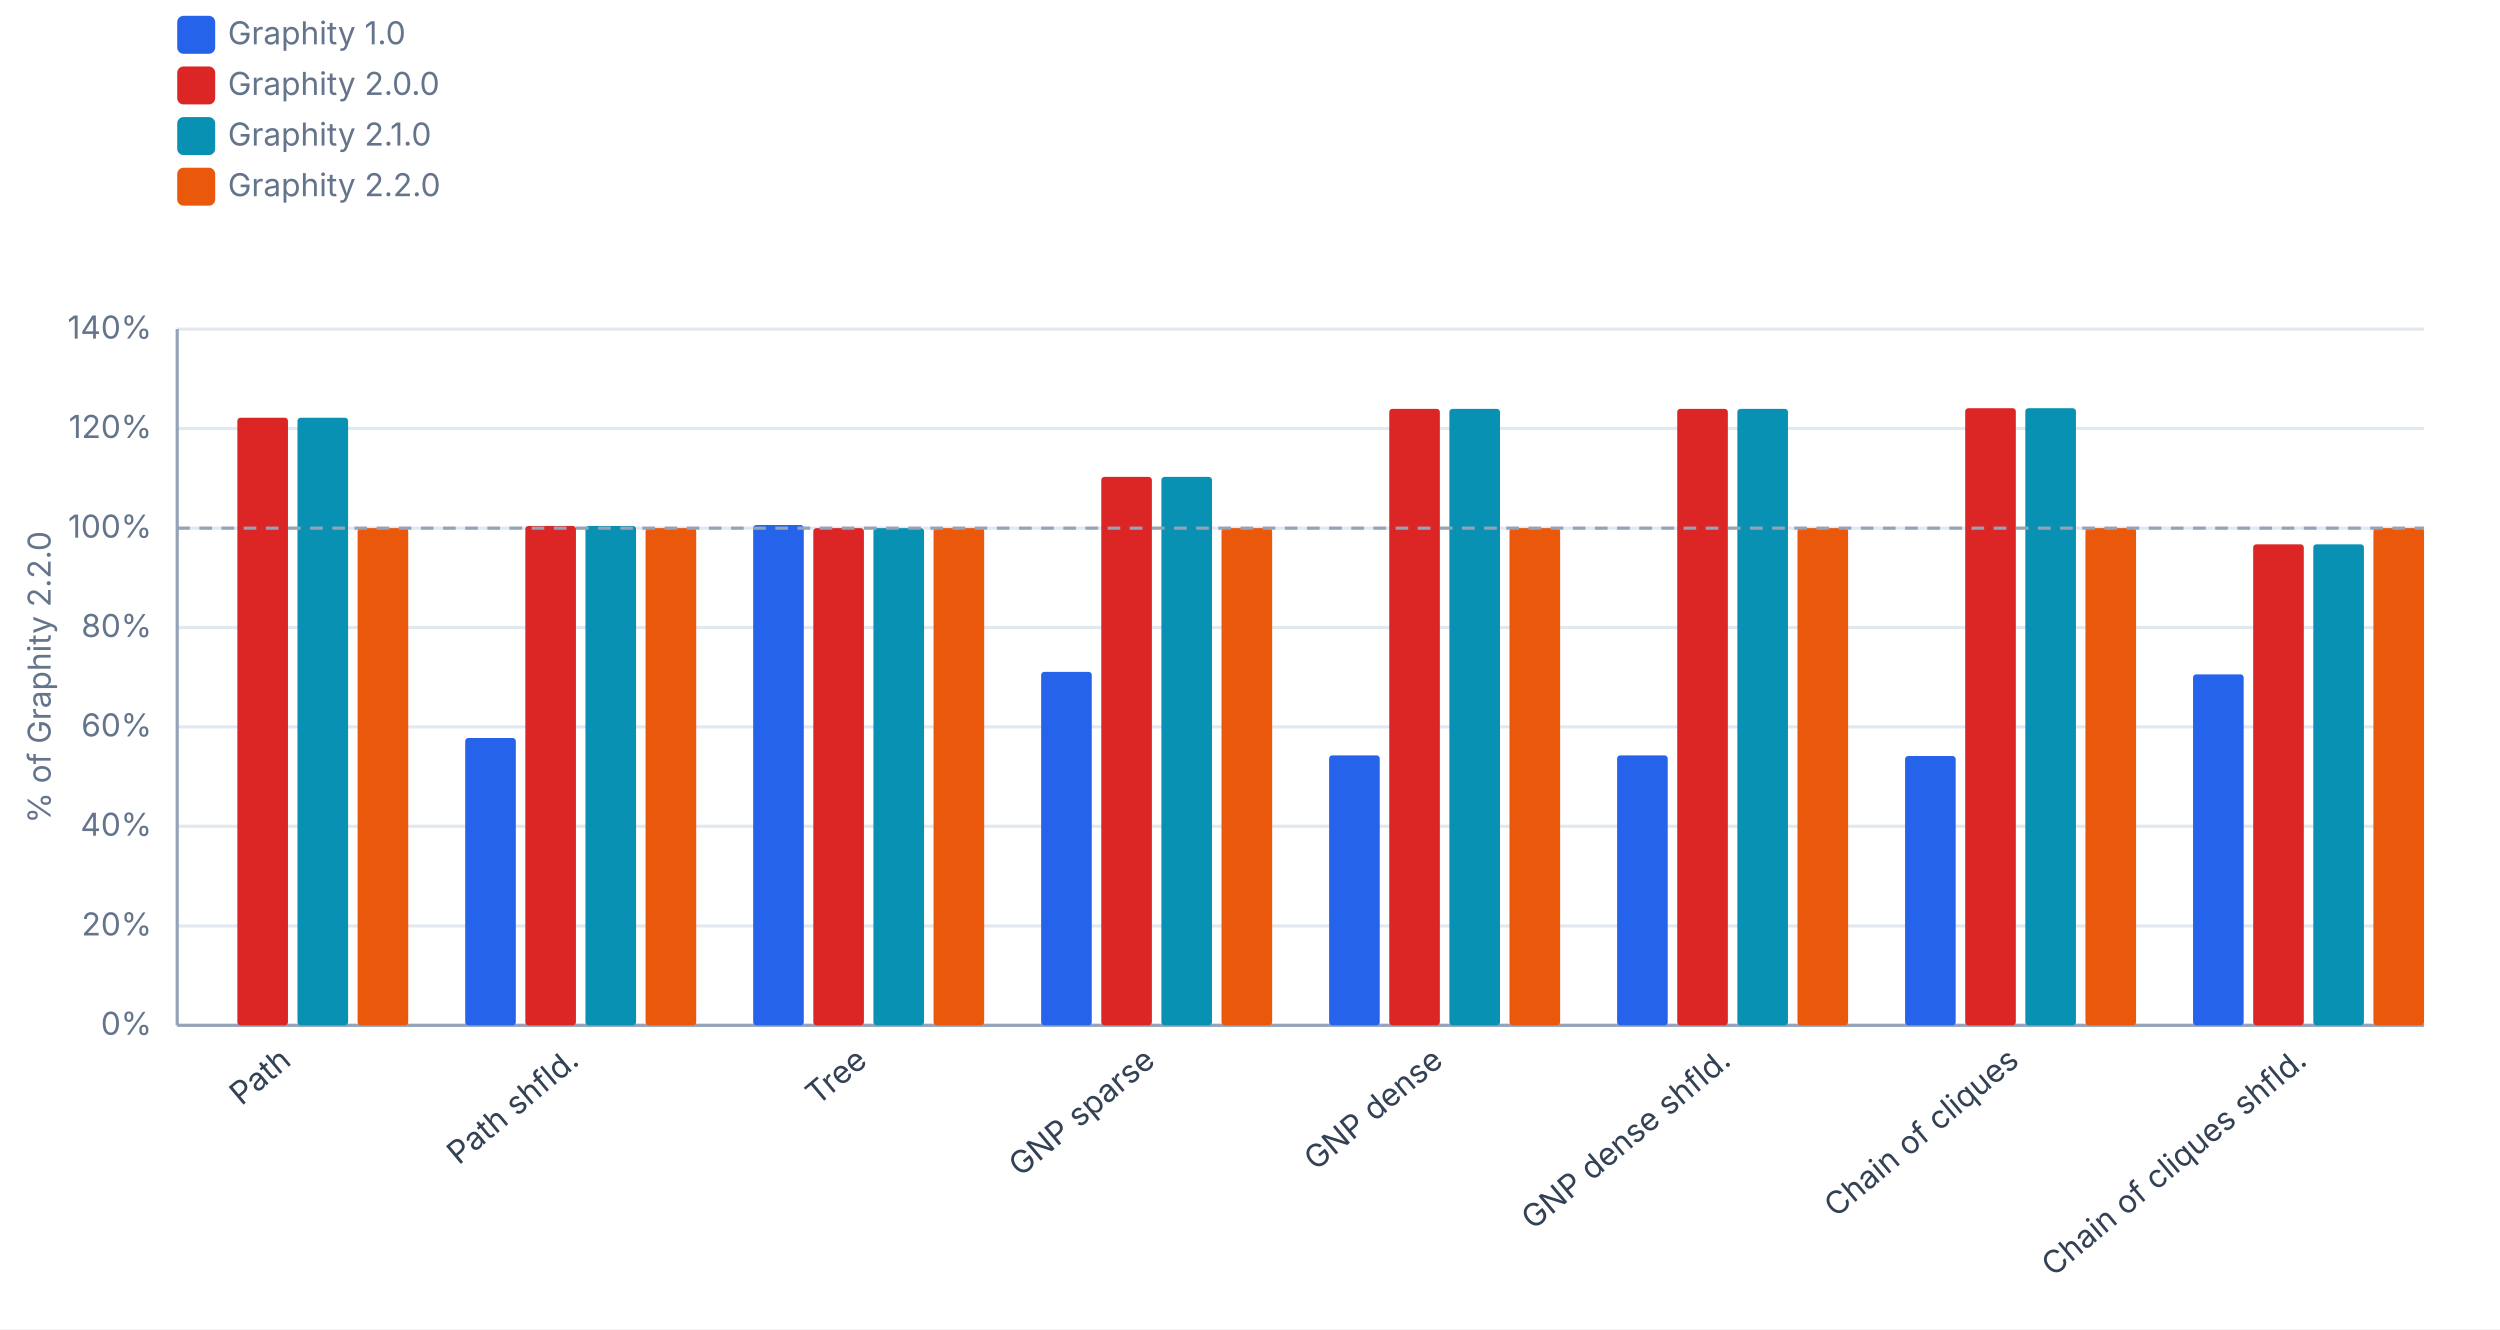
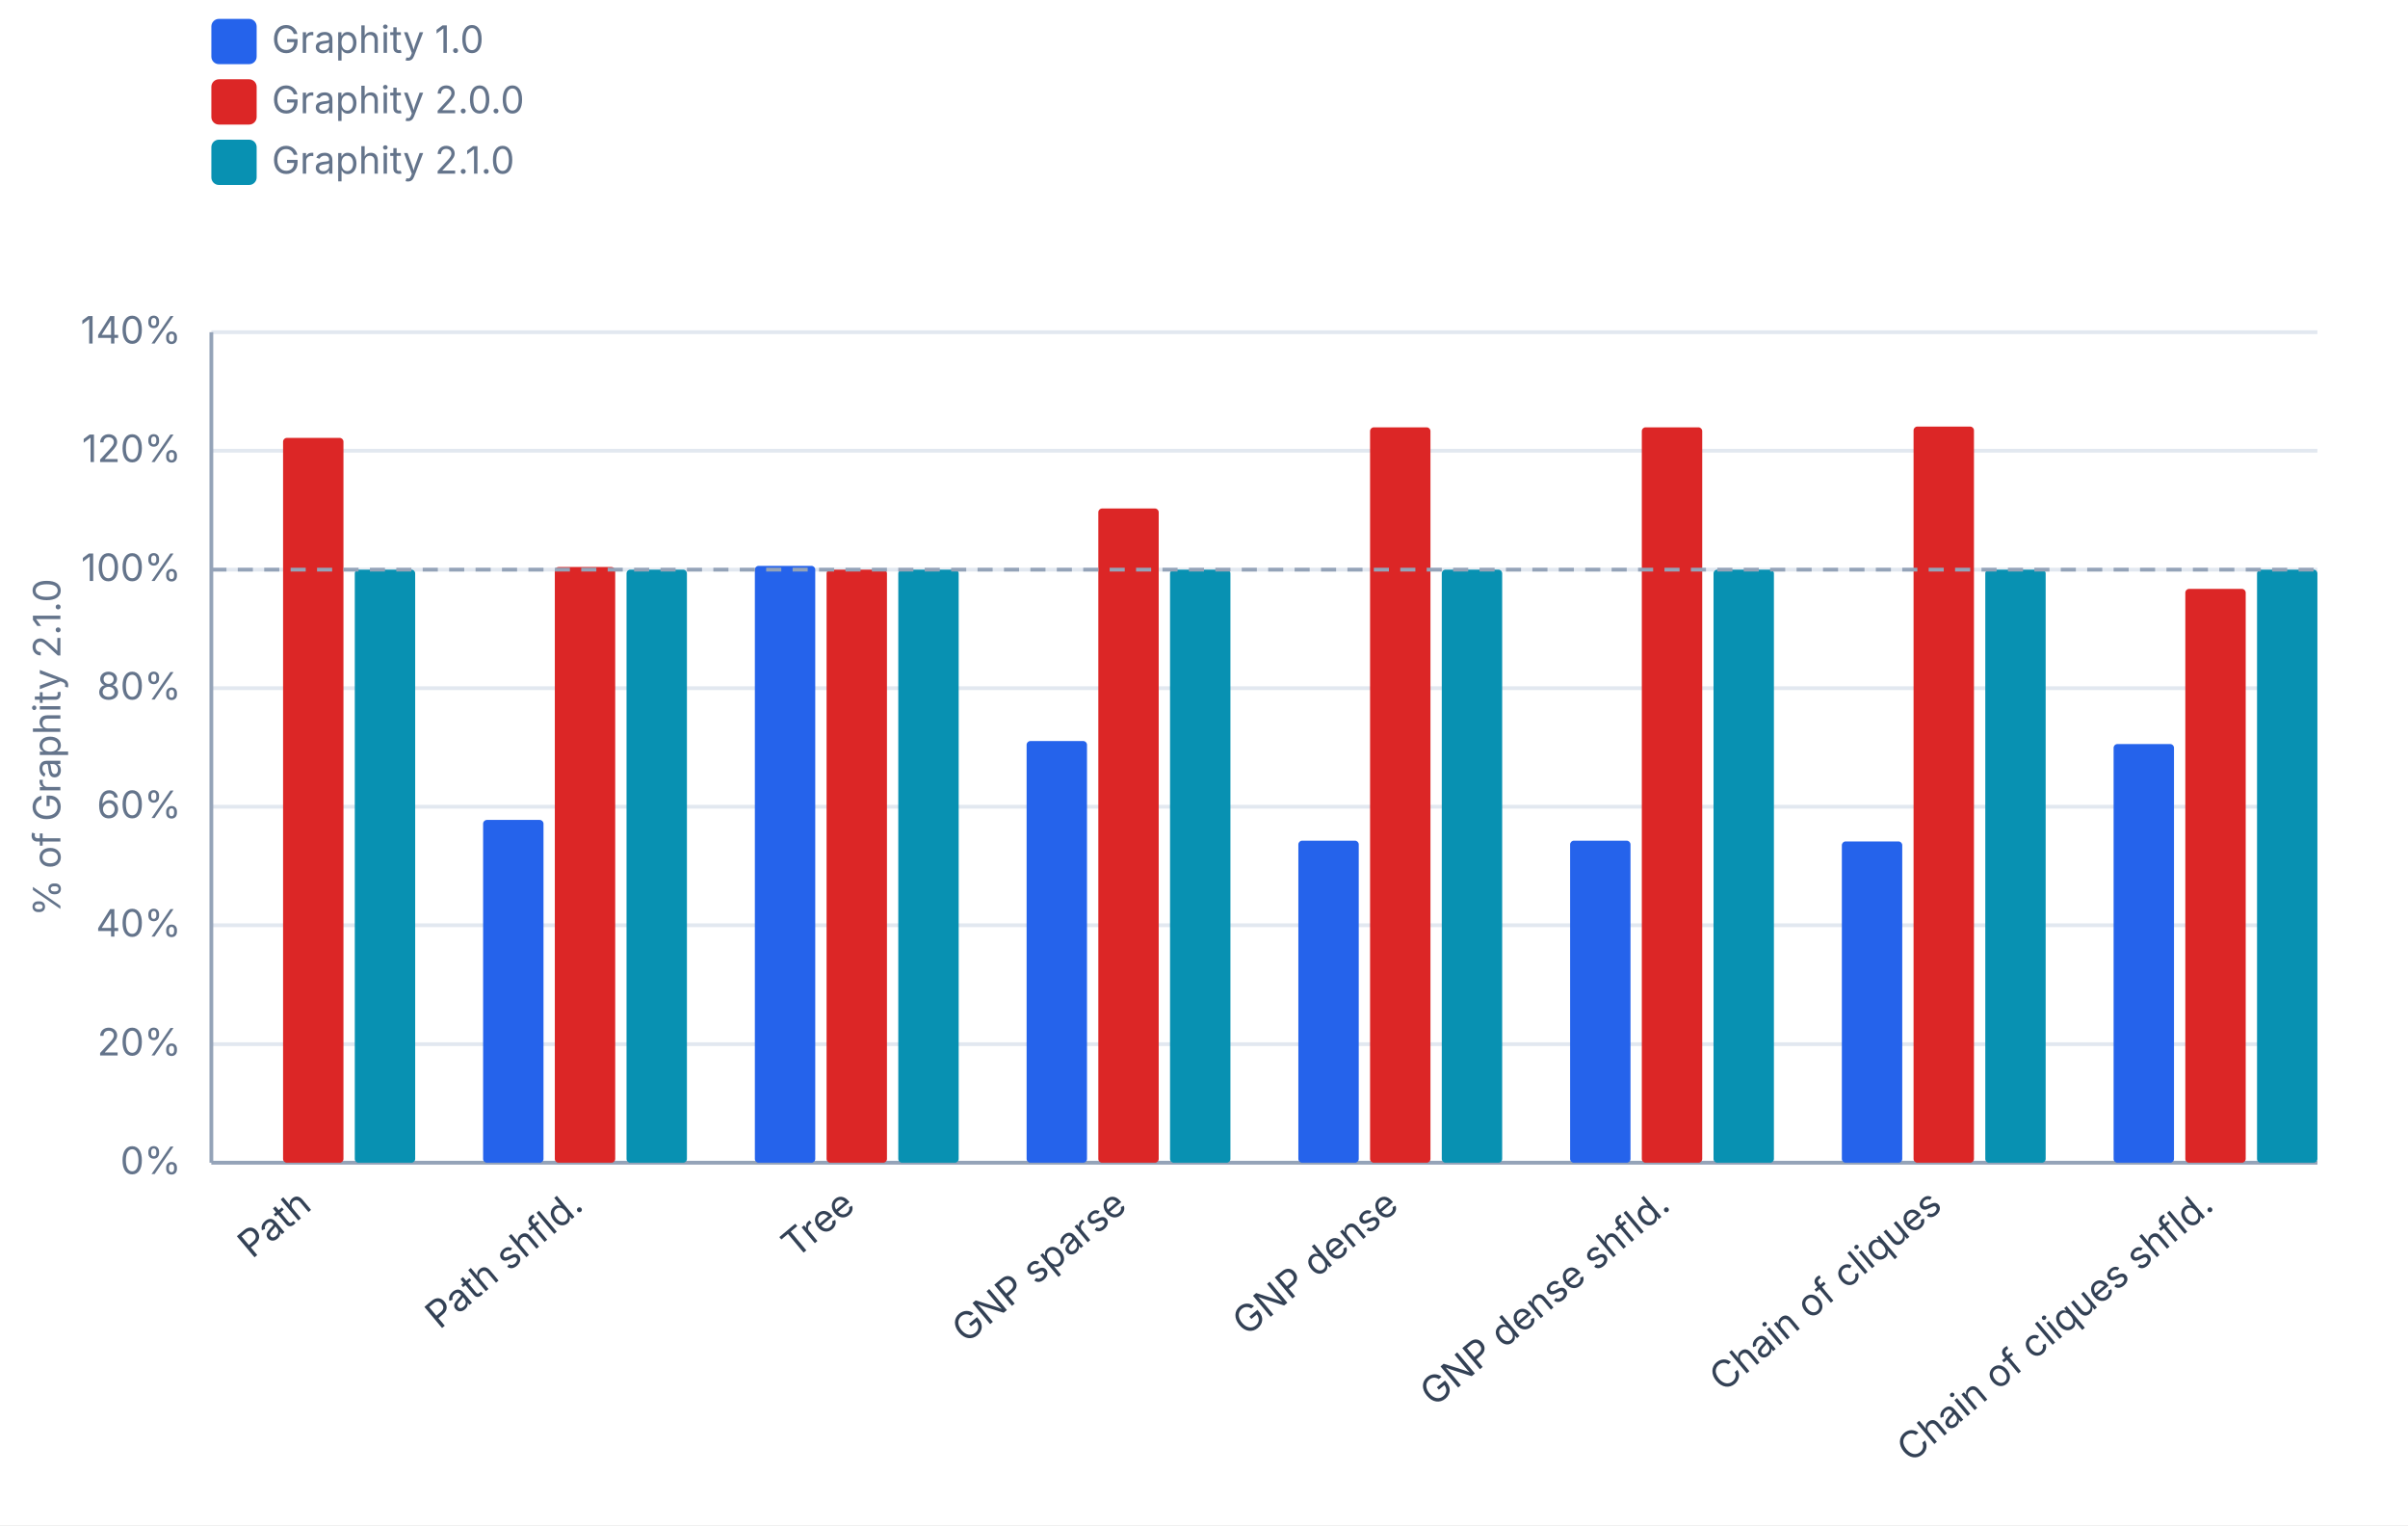
- <svg xmlns="http://www.w3.org/2000/svg" width="790" height="420" viewBox="0 0 790 420" role="img">
+ <svg xmlns="http://www.w3.org/2000/svg" width="638" height="404" viewBox="0 0 638 404" role="img">
  <style>text{font-family:ui-sans-serif,system-ui,-apple-system,Segoe UI,sans-serif;font-size:11px;fill:#334155}.axis{stroke:#94a3b8;stroke-width:1;fill:none}.grid{stroke:#e2e8f0;stroke-width:1}.ylabel{fill:#64748b;font-size:10px}.tick{fill:#64748b;font-size:10px}.xlabel{font-size:10px}</style>
-   <rect x="0" y="0" width="790" height="420" fill="#ffffff" />
+   <rect x="0" y="0" width="638" height="404" fill="#ffffff" />
  <rect x="56" y="5" width="12" height="12" rx="2" fill="#2563eb" />
  <text x="72" y="14" class="tick">Graphity 1.0</text>
  <rect x="56" y="21" width="12" height="12" rx="2" fill="#dc2626" />
  <text x="72" y="30" class="tick">Graphity 2.0.0</text>
  <rect x="56" y="37" width="12" height="12" rx="2" fill="#0891b2" />
  <text x="72" y="46" class="tick">Graphity 2.1.0</text>
-   <rect x="56" y="53" width="12" height="12" rx="2" fill="#ea580c" />
-   <text x="72" y="62" class="tick">Graphity 2.2.0</text>
-   <line class="grid" x1="56" y1="324.0" x2="766" y2="324.0" />
-   <text class="tick" x="48" y="327.0" text-anchor="end">0%</text>
-   <line class="grid" x1="56" y1="292.6" x2="766" y2="292.6" />
-   <text class="tick" x="48" y="295.6" text-anchor="end">20%</text>
-   <line class="grid" x1="56" y1="261.1" x2="766" y2="261.1" />
-   <text class="tick" x="48" y="264.1" text-anchor="end">40%</text>
-   <line class="grid" x1="56" y1="229.7" x2="766" y2="229.7" />
-   <text class="tick" x="48" y="232.7" text-anchor="end">60%</text>
-   <line class="grid" x1="56" y1="198.3" x2="766" y2="198.3" />
-   <text class="tick" x="48" y="201.3" text-anchor="end">80%</text>
-   <line class="grid" x1="56" y1="166.9" x2="766" y2="166.9" />
-   <text class="tick" x="48" y="169.9" text-anchor="end">100%</text>
-   <line class="grid" x1="56" y1="135.4" x2="766" y2="135.4" />
-   <text class="tick" x="48" y="138.4" text-anchor="end">120%</text>
-   <line class="grid" x1="56" y1="104.0" x2="766" y2="104.0" />
-   <text class="tick" x="48" y="107.0" text-anchor="end">140%</text>
-   <line class="axis" x1="56" y1="104" x2="56" y2="324" />
-   <line class="axis" x1="56" y1="324" x2="766" y2="324" />
-   <text class="ylabel" x="16" y="214.0" text-anchor="middle" transform="rotate(-90 16 214.0)">% of Graphity 2.2.0</text>
-   <text class="xlabel" x="92.5" y="336.0" text-anchor="end" transform="rotate(-40 92.5 336.0)">Path</text>
-   <rect x="75.0" y="132.0" width="16" height="192.0" fill="#dc2626" rx="1" />
-   <rect x="94.0" y="132.0" width="16" height="192.0" fill="#0891b2" rx="1" />
-   <rect x="113.0" y="166.9" width="16" height="157.1" fill="#ea580c" rx="1" />
-   <text class="xlabel" x="183.5" y="336.0" text-anchor="end" transform="rotate(-40 183.5 336.0)">Path shfld.</text>
-   <rect x="147.0" y="233.2" width="16" height="90.8" fill="#2563eb" rx="1" />
-   <rect x="166.0" y="166.2" width="16" height="157.8" fill="#dc2626" rx="1" />
-   <rect x="185.0" y="166.2" width="16" height="157.8" fill="#0891b2" rx="1" />
-   <rect x="204.0" y="166.9" width="16" height="157.1" fill="#ea580c" rx="1" />
-   <text class="xlabel" x="274.5" y="336.0" text-anchor="end" transform="rotate(-40 274.5 336.0)">Tree</text>
-   <rect x="238.0" y="165.9" width="16" height="158.1" fill="#2563eb" rx="1" />
-   <rect x="257.0" y="166.9" width="16" height="157.1" fill="#dc2626" rx="1" />
-   <rect x="276.0" y="166.9" width="16" height="157.1" fill="#0891b2" rx="1" />
-   <rect x="295.0" y="166.9" width="16" height="157.1" fill="#ea580c" rx="1" />
-   <text class="xlabel" x="365.5" y="336.0" text-anchor="end" transform="rotate(-40 365.5 336.0)">GNP sparse</text>
-   <rect x="329.0" y="212.3" width="16" height="111.7" fill="#2563eb" rx="1" />
-   <rect x="348.0" y="150.7" width="16" height="173.3" fill="#dc2626" rx="1" />
-   <rect x="367.0" y="150.7" width="16" height="173.3" fill="#0891b2" rx="1" />
-   <rect x="386.0" y="166.9" width="16" height="157.1" fill="#ea580c" rx="1" />
-   <text class="xlabel" x="456.5" y="336.0" text-anchor="end" transform="rotate(-40 456.5 336.0)">GNP dense</text>
-   <rect x="420.0" y="238.7" width="16" height="85.3" fill="#2563eb" rx="1" />
-   <rect x="439.0" y="129.2" width="16" height="194.8" fill="#dc2626" rx="1" />
-   <rect x="458.0" y="129.2" width="16" height="194.8" fill="#0891b2" rx="1" />
-   <rect x="477.0" y="166.9" width="16" height="157.1" fill="#ea580c" rx="1" />
-   <text class="xlabel" x="547.5" y="336.0" text-anchor="end" transform="rotate(-40 547.5 336.0)">GNP dense shfld.</text>
-   <rect x="511.0" y="238.7" width="16" height="85.3" fill="#2563eb" rx="1" />
-   <rect x="530.0" y="129.2" width="16" height="194.8" fill="#dc2626" rx="1" />
-   <rect x="549.0" y="129.2" width="16" height="194.8" fill="#0891b2" rx="1" />
-   <rect x="568.0" y="166.9" width="16" height="157.1" fill="#ea580c" rx="1" />
-   <text class="xlabel" x="638.5" y="336.0" text-anchor="end" transform="rotate(-40 638.5 336.0)">Chain of cliques</text>
-   <rect x="602.0" y="238.9" width="16" height="85.1" fill="#2563eb" rx="1" />
-   <rect x="621.0" y="129.0" width="16" height="195.0" fill="#dc2626" rx="1" />
-   <rect x="640.0" y="129.0" width="16" height="195.0" fill="#0891b2" rx="1" />
-   <rect x="659.0" y="166.9" width="16" height="157.1" fill="#ea580c" rx="1" />
-   <text class="xlabel" x="729.5" y="336.0" text-anchor="end" transform="rotate(-40 729.5 336.0)">Chain of cliques shfld.</text>
-   <rect x="693.0" y="213.1" width="16" height="110.9" fill="#2563eb" rx="1" />
-   <rect x="712.0" y="172.0" width="16" height="152.0" fill="#dc2626" rx="1" />
-   <rect x="731.0" y="172.0" width="16" height="152.0" fill="#0891b2" rx="1" />
-   <rect x="750.0" y="166.9" width="16" height="157.1" fill="#ea580c" rx="1" />
-   <line x1="56" y1="166.9" x2="766" y2="166.9" stroke="#94a3b8" stroke-width="1" stroke-dasharray="4 3" />
+   <line class="grid" x1="56" y1="308.0" x2="614" y2="308.0" />
+   <text class="tick" x="48" y="311.0" text-anchor="end">0%</text>
+   <line class="grid" x1="56" y1="276.6" x2="614" y2="276.6" />
+   <text class="tick" x="48" y="279.6" text-anchor="end">20%</text>
+   <line class="grid" x1="56" y1="245.1" x2="614" y2="245.1" />
+   <text class="tick" x="48" y="248.1" text-anchor="end">40%</text>
+   <line class="grid" x1="56" y1="213.7" x2="614" y2="213.7" />
+   <text class="tick" x="48" y="216.7" text-anchor="end">60%</text>
+   <line class="grid" x1="56" y1="182.3" x2="614" y2="182.3" />
+   <text class="tick" x="48" y="185.3" text-anchor="end">80%</text>
+   <line class="grid" x1="56" y1="150.9" x2="614" y2="150.9" />
+   <text class="tick" x="48" y="153.9" text-anchor="end">100%</text>
+   <line class="grid" x1="56" y1="119.4" x2="614" y2="119.4" />
+   <text class="tick" x="48" y="122.4" text-anchor="end">120%</text>
+   <line class="grid" x1="56" y1="88.0" x2="614" y2="88.0" />
+   <text class="tick" x="48" y="91.0" text-anchor="end">140%</text>
+   <line class="axis" x1="56" y1="88" x2="56" y2="308" />
+   <line class="axis" x1="56" y1="308" x2="614" y2="308" />
+   <text class="ylabel" x="16" y="198.0" text-anchor="middle" transform="rotate(-90 16 198.0)">% of Graphity 2.1.0</text>
+   <text class="xlabel" x="83.0" y="320.0" text-anchor="end" transform="rotate(-40 83.0 320.0)">Path</text>
+   <rect x="75.0" y="116.0" width="16" height="192.0" fill="#dc2626" rx="1" />
+   <rect x="94.0" y="150.9" width="16" height="157.1" fill="#0891b2" rx="1" />
+   <text class="xlabel" x="155.0" y="320.0" text-anchor="end" transform="rotate(-40 155.0 320.0)">Path shfld.</text>
+   <rect x="128.0" y="217.2" width="16" height="90.8" fill="#2563eb" rx="1" />
+   <rect x="147.0" y="150.2" width="16" height="157.8" fill="#dc2626" rx="1" />
+   <rect x="166.0" y="150.9" width="16" height="157.1" fill="#0891b2" rx="1" />
+   <text class="xlabel" x="227.0" y="320.0" text-anchor="end" transform="rotate(-40 227.0 320.0)">Tree</text>
+   <rect x="200.0" y="149.9" width="16" height="158.1" fill="#2563eb" rx="1" />
+   <rect x="219.0" y="150.9" width="16" height="157.1" fill="#dc2626" rx="1" />
+   <rect x="238.0" y="150.9" width="16" height="157.1" fill="#0891b2" rx="1" />
+   <text class="xlabel" x="299.0" y="320.0" text-anchor="end" transform="rotate(-40 299.0 320.0)">GNP sparse</text>
+   <rect x="272.0" y="196.3" width="16" height="111.7" fill="#2563eb" rx="1" />
+   <rect x="291.0" y="134.7" width="16" height="173.3" fill="#dc2626" rx="1" />
+   <rect x="310.0" y="150.9" width="16" height="157.1" fill="#0891b2" rx="1" />
+   <text class="xlabel" x="371.0" y="320.0" text-anchor="end" transform="rotate(-40 371.0 320.0)">GNP dense</text>
+   <rect x="344.0" y="222.7" width="16" height="85.3" fill="#2563eb" rx="1" />
+   <rect x="363.0" y="113.2" width="16" height="194.8" fill="#dc2626" rx="1" />
+   <rect x="382.0" y="150.9" width="16" height="157.1" fill="#0891b2" rx="1" />
+   <text class="xlabel" x="443.0" y="320.0" text-anchor="end" transform="rotate(-40 443.0 320.0)">GNP dense shfld.</text>
+   <rect x="416.0" y="222.7" width="16" height="85.3" fill="#2563eb" rx="1" />
+   <rect x="435.0" y="113.2" width="16" height="194.8" fill="#dc2626" rx="1" />
+   <rect x="454.0" y="150.9" width="16" height="157.1" fill="#0891b2" rx="1" />
+   <text class="xlabel" x="515.0" y="320.0" text-anchor="end" transform="rotate(-40 515.0 320.0)">Chain of cliques</text>
+   <rect x="488.0" y="222.9" width="16" height="85.1" fill="#2563eb" rx="1" />
+   <rect x="507.0" y="113.0" width="16" height="195.0" fill="#dc2626" rx="1" />
+   <rect x="526.0" y="150.9" width="16" height="157.1" fill="#0891b2" rx="1" />
+   <text class="xlabel" x="587.0" y="320.0" text-anchor="end" transform="rotate(-40 587.0 320.0)">Chain of cliques shfld.</text>
+   <rect x="560.0" y="197.1" width="16" height="110.9" fill="#2563eb" rx="1" />
+   <rect x="579.0" y="156.0" width="16" height="152.0" fill="#dc2626" rx="1" />
+   <rect x="598.0" y="150.9" width="16" height="157.1" fill="#0891b2" rx="1" />
+   <line x1="56" y1="150.9" x2="614" y2="150.9" stroke="#94a3b8" stroke-width="1" stroke-dasharray="4 3" />
</svg>
